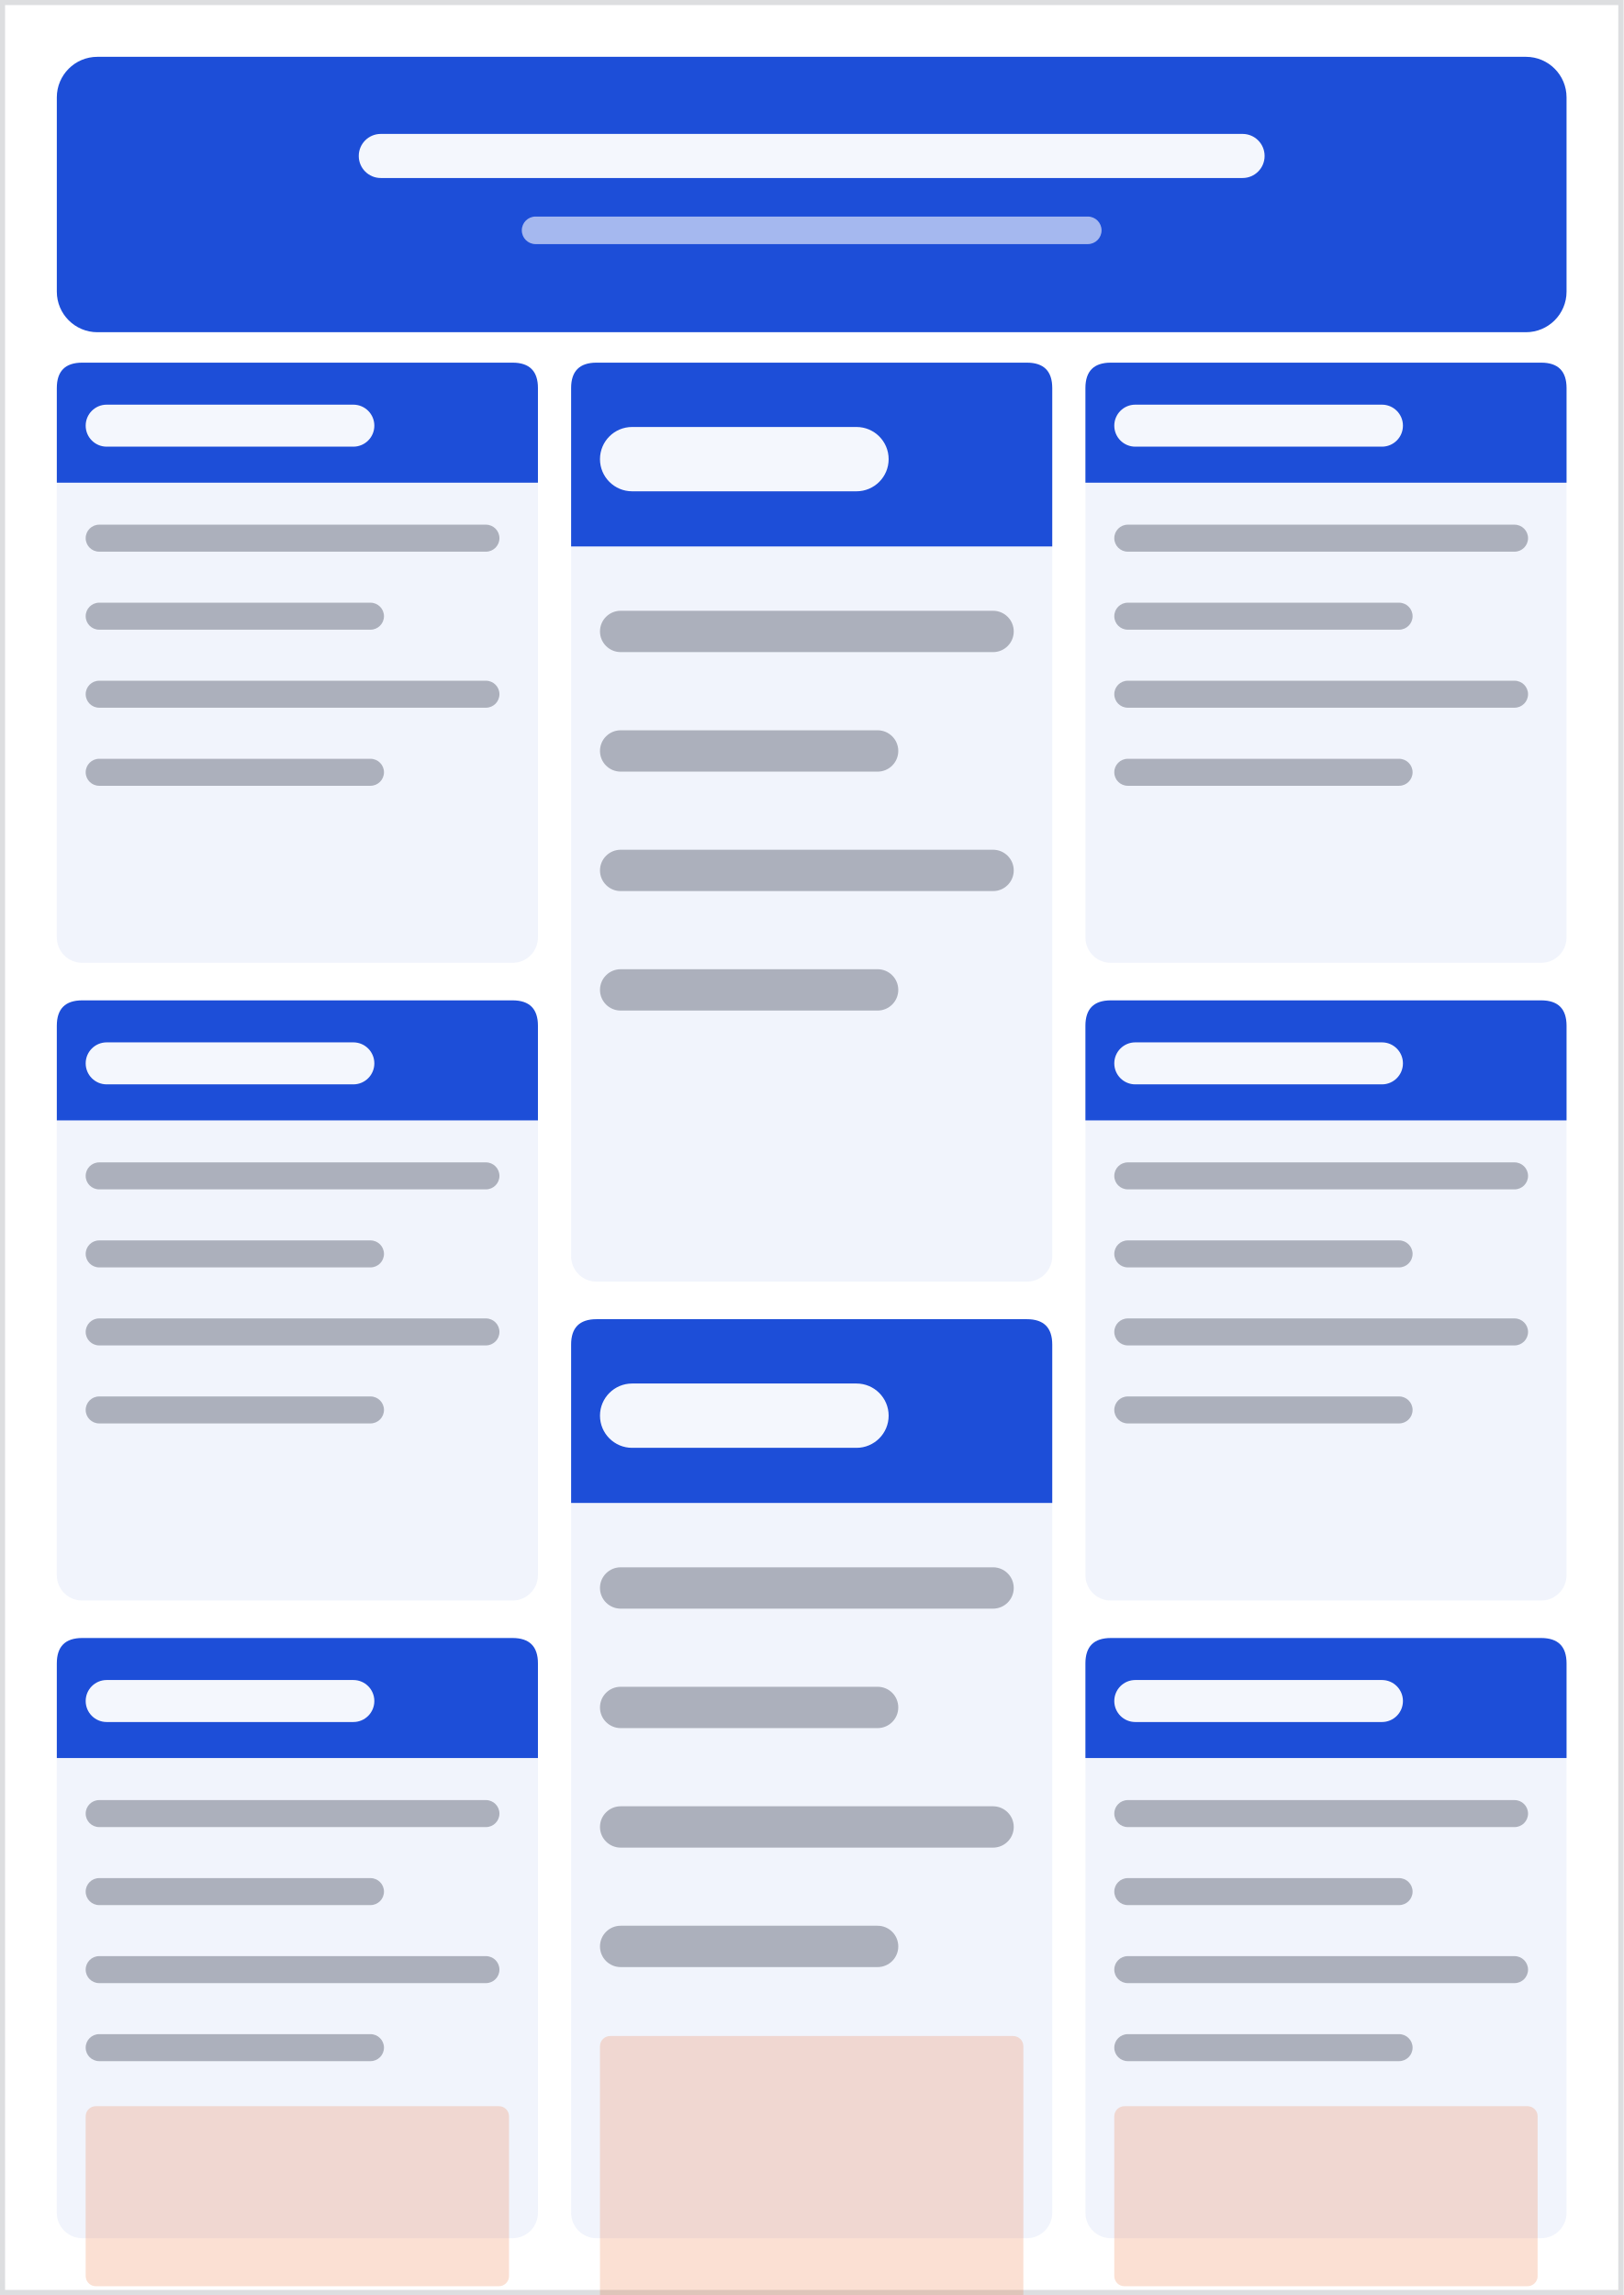
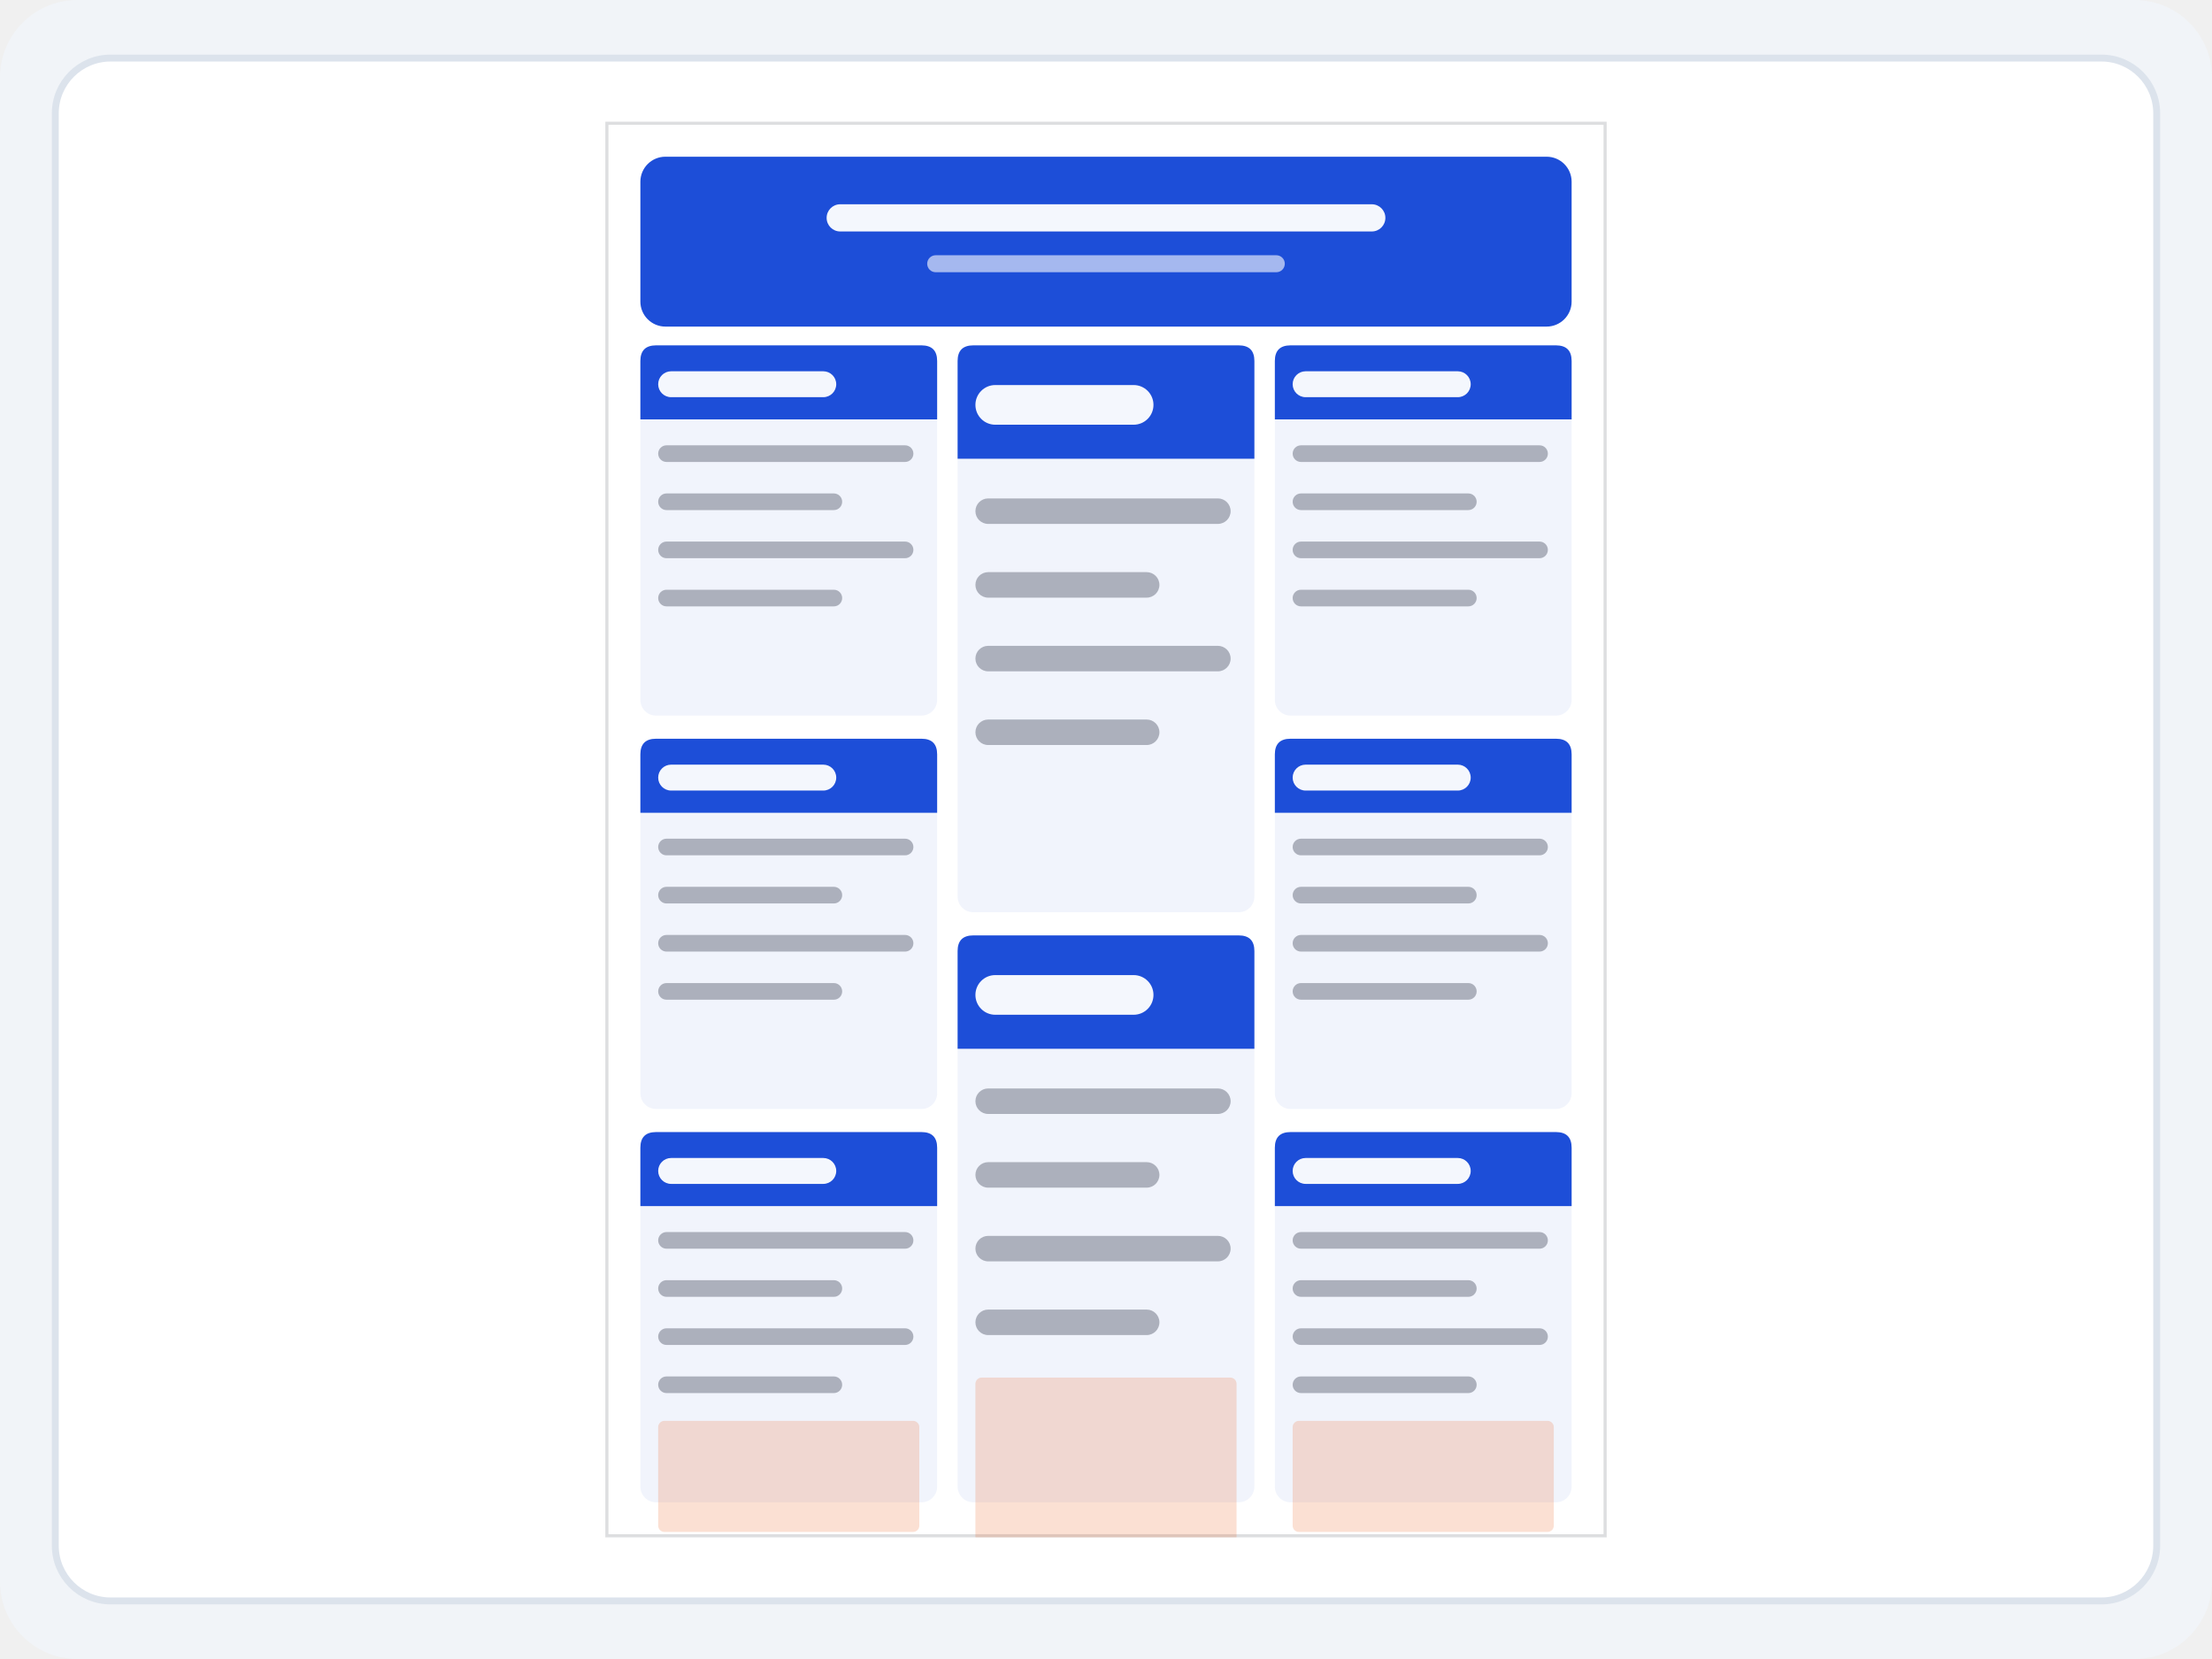
- <svg xmlns="http://www.w3.org/2000/svg" width="320" height="452.41" viewBox="0 0 320 452.41" role="img" aria-label="tikzposter template preview">
-   <rect width="320" height="452.41" fill="#FFFFFF" />
-   <rect x="0.5" y="0.5" width="319" height="451.41" fill="none" stroke="#0F172A24" />
-   <rect x="11.2" y="11.2" width="297.6" height="54.29" rx="8" fill="#1D4ED8" />
-   <rect x="70.72" y="26.4" width="178.56" height="8.69" rx="4.34" fill="#FFFFFF" opacity="0.95" />
-   <rect x="102.86" y="42.69" width="114.28" height="5.43" rx="2.71" fill="#FFFFFF" opacity="0.6" />
-   <rect x="11.2" y="71.49" width="94.84" height="118.31" rx="5" fill="#1D4ED80f" />
-   <path d="M11.2 95.15 L11.2 76.49 Q11.2 71.49 16.2 71.49 L101.04 71.49 Q106.04 71.49 106.04 76.49 L106.04 95.15 Z" fill="#1D4ED8" />
-   <rect x="16.89" y="79.77" width="56.9" height="8.28" rx="4.14" fill="#FFFFFF" opacity="0.95" />
-   <rect x="16.89" y="103.43" width="81.56" height="5.32" rx="2.66" fill="#0F172A4d" opacity="1" />
-   <rect x="16.89" y="118.81" width="58.8" height="5.32" rx="2.66" fill="#0F172A4d" opacity="1" />
-   <rect x="16.89" y="134.19" width="81.56" height="5.32" rx="2.66" fill="#0F172A4d" opacity="1" />
-   <rect x="16.89" y="149.58" width="58.8" height="5.32" rx="2.66" fill="#0F172A4d" opacity="1" />
-   <rect x="11.2" y="197.2" width="94.84" height="118.31" rx="5" fill="#1D4ED80f" />
-   <path d="M11.2 220.86 L11.2 202.2 Q11.2 197.2 16.2 197.2 L101.04 197.2 Q106.04 197.2 106.04 202.2 L106.04 220.86 Z" fill="#1D4ED8" />
-   <rect x="16.89" y="205.48" width="56.9" height="8.28" rx="4.14" fill="#FFFFFF" opacity="0.95" />
-   <rect x="16.89" y="229.14" width="81.56" height="5.32" rx="2.66" fill="#0F172A4d" opacity="1" />
-   <rect x="16.89" y="244.52" width="58.8" height="5.32" rx="2.66" fill="#0F172A4d" opacity="1" />
-   <rect x="16.89" y="259.9" width="81.56" height="5.32" rx="2.66" fill="#0F172A4d" opacity="1" />
-   <rect x="16.89" y="275.28" width="58.8" height="5.32" rx="2.66" fill="#0F172A4d" opacity="1" />
-   <rect x="11.2" y="322.9" width="94.84" height="118.31" rx="5" fill="#1D4ED80f" />
-   <path d="M11.2 346.56 L11.2 327.9 Q11.2 322.9 16.2 322.9 L101.04 322.9 Q106.04 322.9 106.04 327.9 L106.04 346.56 Z" fill="#1D4ED8" />
-   <rect x="16.89" y="331.18" width="56.9" height="8.28" rx="4.14" fill="#FFFFFF" opacity="0.95" />
-   <rect x="16.89" y="354.85" width="81.56" height="5.32" rx="2.66" fill="#0F172A4d" opacity="1" />
-   <rect x="16.89" y="370.23" width="58.8" height="5.32" rx="2.66" fill="#0F172A4d" opacity="1" />
-   <rect x="16.89" y="385.61" width="81.56" height="5.32" rx="2.66" fill="#0F172A4d" opacity="1" />
-   <rect x="16.89" y="400.99" width="58.8" height="5.32" rx="2.66" fill="#0F172A4d" opacity="1" />
-   <rect x="16.89" y="415.19" width="83.45" height="35.49" rx="2" fill="#EA580C2e" />
-   <rect x="112.58" y="71.49" width="94.84" height="181.16" rx="5" fill="#1D4ED80f" />
-   <path d="M112.58 107.72 L112.58 76.49 Q112.58 71.49 117.58 71.49 L202.42 71.49 Q207.42 71.49 207.42 76.49 L207.42 107.72 Z" fill="#1D4ED8" />
-   <rect x="118.27" y="84.17" width="56.9" height="12.68" rx="6.34" fill="#FFFFFF" opacity="0.95" />
-   <rect x="118.27" y="120.4" width="81.56" height="8.15" rx="4.08" fill="#0F172A4d" opacity="1" />
-   <rect x="118.27" y="143.96" width="58.8" height="8.15" rx="4.08" fill="#0F172A4d" opacity="1" />
-   <rect x="118.27" y="167.51" width="81.56" height="8.15" rx="4.08" fill="#0F172A4d" opacity="1" />
-   <rect x="118.27" y="191.06" width="58.8" height="8.15" rx="4.08" fill="#0F172A4d" opacity="1" />
-   <rect x="112.58" y="260.05" width="94.84" height="181.16" rx="5" fill="#1D4ED80f" />
-   <path d="M112.58 296.28 L112.58 265.05 Q112.58 260.05 117.58 260.05 L202.42 260.05 Q207.42 260.05 207.42 265.05 L207.42 296.28 Z" fill="#1D4ED8" />
-   <rect x="118.27" y="272.73" width="56.9" height="12.68" rx="6.34" fill="#FFFFFF" opacity="0.95" />
-   <rect x="118.27" y="308.96" width="81.56" height="8.15" rx="4.08" fill="#0F172A4d" opacity="1" />
-   <rect x="118.27" y="332.51" width="58.8" height="8.15" rx="4.08" fill="#0F172A4d" opacity="1" />
-   <rect x="118.27" y="356.07" width="81.56" height="8.15" rx="4.08" fill="#0F172A4d" opacity="1" />
-   <rect x="118.27" y="379.62" width="58.8" height="8.15" rx="4.08" fill="#0F172A4d" opacity="1" />
-   <rect x="118.27" y="401.36" width="83.45" height="54.35" rx="2" fill="#EA580C2e" />
-   <rect x="213.96" y="71.49" width="94.84" height="118.31" rx="5" fill="#1D4ED80f" />
-   <path d="M213.96 95.15 L213.96 76.49 Q213.96 71.49 218.96 71.49 L303.8 71.49 Q308.8 71.49 308.8 76.49 L308.8 95.15 Z" fill="#1D4ED8" />
-   <rect x="219.65" y="79.77" width="56.9" height="8.28" rx="4.14" fill="#FFFFFF" opacity="0.95" />
-   <rect x="219.65" y="103.43" width="81.56" height="5.32" rx="2.66" fill="#0F172A4d" opacity="1" />
-   <rect x="219.65" y="118.81" width="58.8" height="5.32" rx="2.66" fill="#0F172A4d" opacity="1" />
-   <rect x="219.65" y="134.19" width="81.56" height="5.32" rx="2.66" fill="#0F172A4d" opacity="1" />
-   <rect x="219.65" y="149.58" width="58.8" height="5.32" rx="2.66" fill="#0F172A4d" opacity="1" />
-   <rect x="213.96" y="197.2" width="94.84" height="118.31" rx="5" fill="#1D4ED80f" />
-   <path d="M213.96 220.86 L213.96 202.2 Q213.96 197.2 218.96 197.2 L303.8 197.2 Q308.8 197.2 308.8 202.2 L308.8 220.86 Z" fill="#1D4ED8" />
-   <rect x="219.65" y="205.48" width="56.9" height="8.28" rx="4.14" fill="#FFFFFF" opacity="0.95" />
-   <rect x="219.65" y="229.14" width="81.56" height="5.32" rx="2.66" fill="#0F172A4d" opacity="1" />
-   <rect x="219.65" y="244.52" width="58.8" height="5.32" rx="2.66" fill="#0F172A4d" opacity="1" />
-   <rect x="219.65" y="259.9" width="81.56" height="5.32" rx="2.66" fill="#0F172A4d" opacity="1" />
-   <rect x="219.65" y="275.28" width="58.8" height="5.32" rx="2.66" fill="#0F172A4d" opacity="1" />
-   <rect x="213.96" y="322.9" width="94.84" height="118.31" rx="5" fill="#1D4ED80f" />
-   <path d="M213.96 346.56 L213.96 327.9 Q213.96 322.9 218.96 322.9 L303.8 322.9 Q308.8 322.9 308.8 327.9 L308.8 346.56 Z" fill="#1D4ED8" />
-   <rect x="219.65" y="331.18" width="56.9" height="8.28" rx="4.14" fill="#FFFFFF" opacity="0.95" />
-   <rect x="219.65" y="354.85" width="81.56" height="5.32" rx="2.66" fill="#0F172A4d" opacity="1" />
-   <rect x="219.65" y="370.23" width="58.8" height="5.32" rx="2.66" fill="#0F172A4d" opacity="1" />
-   <rect x="219.65" y="385.61" width="81.56" height="5.32" rx="2.66" fill="#0F172A4d" opacity="1" />
-   <rect x="219.65" y="400.99" width="58.8" height="5.32" rx="2.66" fill="#0F172A4d" opacity="1" />
-   <rect x="219.65" y="415.19" width="83.45" height="35.49" rx="2" fill="#EA580C2e" />
+ <svg xmlns="http://www.w3.org/2000/svg" width="320" height="240" viewBox="0 0 320 240" role="img" aria-label="tikzposter template preview" data-template-id="tikzposter">
+   <rect width="320" height="240" rx="11.2" fill="#F1F4F8" />
+   <rect x="8" y="8.4" width="304" height="223.2" rx="8" fill="#FFFFFF" stroke="#DCE3EC" />
+   <svg x="87.57" y="17.6" width="144.86" height="204.8" viewBox="0 0 320 452.41" preserveAspectRatio="none" aria-hidden="true">
+     <rect width="320" height="452.41" fill="#FFFFFF" />
+     <rect x="0.5" y="0.5" width="319" height="451.41" fill="none" stroke="#0F172A24" />
+     <rect x="11.2" y="11.2" width="297.6" height="54.29" rx="8" fill="#1D4ED8" />
+     <rect x="70.72" y="26.4" width="178.56" height="8.69" rx="4.34" fill="#FFFFFF" opacity="0.95" />
+     <rect x="102.86" y="42.69" width="114.28" height="5.43" rx="2.71" fill="#FFFFFF" opacity="0.6" />
+     <rect x="11.2" y="71.49" width="94.84" height="118.31" rx="5" fill="#1D4ED80f" />
+     <path d="M11.2 95.15 L11.2 76.49 Q11.2 71.49 16.2 71.49 L101.04 71.49 Q106.04 71.49 106.04 76.49 L106.04 95.15 Z" fill="#1D4ED8" />
+     <rect x="16.89" y="79.77" width="56.9" height="8.28" rx="4.14" fill="#FFFFFF" opacity="0.95" />
+     <rect x="16.89" y="103.43" width="81.56" height="5.32" rx="2.66" fill="#0F172A4d" opacity="1" />
+     <rect x="16.89" y="118.81" width="58.8" height="5.32" rx="2.66" fill="#0F172A4d" opacity="1" />
+     <rect x="16.89" y="134.19" width="81.56" height="5.32" rx="2.66" fill="#0F172A4d" opacity="1" />
+     <rect x="16.89" y="149.58" width="58.8" height="5.32" rx="2.66" fill="#0F172A4d" opacity="1" />
+     <rect x="11.2" y="197.2" width="94.84" height="118.31" rx="5" fill="#1D4ED80f" />
+     <path d="M11.2 220.86 L11.2 202.2 Q11.2 197.2 16.2 197.2 L101.04 197.2 Q106.04 197.2 106.04 202.2 L106.04 220.86 Z" fill="#1D4ED8" />
+     <rect x="16.89" y="205.48" width="56.9" height="8.28" rx="4.14" fill="#FFFFFF" opacity="0.95" />
+     <rect x="16.89" y="229.14" width="81.56" height="5.32" rx="2.66" fill="#0F172A4d" opacity="1" />
+     <rect x="16.89" y="244.52" width="58.8" height="5.32" rx="2.66" fill="#0F172A4d" opacity="1" />
+     <rect x="16.89" y="259.9" width="81.56" height="5.32" rx="2.66" fill="#0F172A4d" opacity="1" />
+     <rect x="16.89" y="275.28" width="58.8" height="5.32" rx="2.66" fill="#0F172A4d" opacity="1" />
+     <rect x="11.2" y="322.9" width="94.84" height="118.31" rx="5" fill="#1D4ED80f" />
+     <path d="M11.2 346.56 L11.2 327.9 Q11.2 322.9 16.2 322.9 L101.04 322.9 Q106.04 322.9 106.04 327.9 L106.04 346.56 Z" fill="#1D4ED8" />
+     <rect x="16.89" y="331.18" width="56.9" height="8.28" rx="4.14" fill="#FFFFFF" opacity="0.95" />
+     <rect x="16.89" y="354.85" width="81.56" height="5.32" rx="2.66" fill="#0F172A4d" opacity="1" />
+     <rect x="16.89" y="370.23" width="58.8" height="5.32" rx="2.66" fill="#0F172A4d" opacity="1" />
+     <rect x="16.89" y="385.61" width="81.56" height="5.32" rx="2.66" fill="#0F172A4d" opacity="1" />
+     <rect x="16.89" y="400.99" width="58.8" height="5.32" rx="2.66" fill="#0F172A4d" opacity="1" />
+     <rect x="16.89" y="415.19" width="83.45" height="35.49" rx="2" fill="#EA580C2e" />
+     <rect x="112.58" y="71.49" width="94.84" height="181.16" rx="5" fill="#1D4ED80f" />
+     <path d="M112.58 107.72 L112.58 76.49 Q112.58 71.49 117.58 71.49 L202.42 71.49 Q207.42 71.49 207.42 76.49 L207.42 107.72 Z" fill="#1D4ED8" />
+     <rect x="118.27" y="84.17" width="56.9" height="12.68" rx="6.34" fill="#FFFFFF" opacity="0.95" />
+     <rect x="118.27" y="120.4" width="81.56" height="8.15" rx="4.08" fill="#0F172A4d" opacity="1" />
+     <rect x="118.27" y="143.96" width="58.8" height="8.15" rx="4.08" fill="#0F172A4d" opacity="1" />
+     <rect x="118.27" y="167.51" width="81.56" height="8.15" rx="4.08" fill="#0F172A4d" opacity="1" />
+     <rect x="118.27" y="191.06" width="58.8" height="8.15" rx="4.08" fill="#0F172A4d" opacity="1" />
+     <rect x="112.58" y="260.05" width="94.84" height="181.16" rx="5" fill="#1D4ED80f" />
+     <path d="M112.58 296.28 L112.58 265.05 Q112.58 260.05 117.58 260.05 L202.42 260.05 Q207.42 260.05 207.42 265.05 L207.42 296.28 Z" fill="#1D4ED8" />
+     <rect x="118.27" y="272.73" width="56.9" height="12.68" rx="6.34" fill="#FFFFFF" opacity="0.95" />
+     <rect x="118.27" y="308.96" width="81.56" height="8.15" rx="4.08" fill="#0F172A4d" opacity="1" />
+     <rect x="118.27" y="332.51" width="58.8" height="8.15" rx="4.08" fill="#0F172A4d" opacity="1" />
+     <rect x="118.27" y="356.07" width="81.56" height="8.15" rx="4.08" fill="#0F172A4d" opacity="1" />
+     <rect x="118.27" y="379.62" width="58.8" height="8.15" rx="4.08" fill="#0F172A4d" opacity="1" />
+     <rect x="118.27" y="401.36" width="83.45" height="54.35" rx="2" fill="#EA580C2e" />
+     <rect x="213.96" y="71.49" width="94.84" height="118.31" rx="5" fill="#1D4ED80f" />
+     <path d="M213.96 95.15 L213.96 76.49 Q213.96 71.49 218.96 71.49 L303.8 71.49 Q308.8 71.49 308.8 76.49 L308.8 95.15 Z" fill="#1D4ED8" />
+     <rect x="219.65" y="79.77" width="56.9" height="8.28" rx="4.14" fill="#FFFFFF" opacity="0.95" />
+     <rect x="219.65" y="103.43" width="81.56" height="5.32" rx="2.66" fill="#0F172A4d" opacity="1" />
+     <rect x="219.65" y="118.81" width="58.8" height="5.32" rx="2.66" fill="#0F172A4d" opacity="1" />
+     <rect x="219.65" y="134.19" width="81.56" height="5.32" rx="2.66" fill="#0F172A4d" opacity="1" />
+     <rect x="219.65" y="149.58" width="58.8" height="5.32" rx="2.66" fill="#0F172A4d" opacity="1" />
+     <rect x="213.96" y="197.2" width="94.84" height="118.31" rx="5" fill="#1D4ED80f" />
+     <path d="M213.96 220.86 L213.96 202.2 Q213.96 197.2 218.96 197.2 L303.8 197.2 Q308.8 197.2 308.8 202.2 L308.8 220.86 Z" fill="#1D4ED8" />
+     <rect x="219.65" y="205.48" width="56.9" height="8.28" rx="4.14" fill="#FFFFFF" opacity="0.95" />
+     <rect x="219.65" y="229.14" width="81.56" height="5.32" rx="2.66" fill="#0F172A4d" opacity="1" />
+     <rect x="219.65" y="244.52" width="58.8" height="5.32" rx="2.66" fill="#0F172A4d" opacity="1" />
+     <rect x="219.65" y="259.9" width="81.56" height="5.32" rx="2.66" fill="#0F172A4d" opacity="1" />
+     <rect x="219.65" y="275.28" width="58.8" height="5.32" rx="2.66" fill="#0F172A4d" opacity="1" />
+     <rect x="213.96" y="322.9" width="94.84" height="118.31" rx="5" fill="#1D4ED80f" />
+     <path d="M213.96 346.56 L213.96 327.9 Q213.96 322.9 218.96 322.9 L303.8 322.9 Q308.8 322.9 308.8 327.9 L308.8 346.56 Z" fill="#1D4ED8" />
+     <rect x="219.65" y="331.18" width="56.9" height="8.28" rx="4.14" fill="#FFFFFF" opacity="0.95" />
+     <rect x="219.65" y="354.85" width="81.56" height="5.32" rx="2.66" fill="#0F172A4d" opacity="1" />
+     <rect x="219.65" y="370.23" width="58.8" height="5.32" rx="2.66" fill="#0F172A4d" opacity="1" />
+     <rect x="219.65" y="385.61" width="81.56" height="5.32" rx="2.66" fill="#0F172A4d" opacity="1" />
+     <rect x="219.65" y="400.99" width="58.8" height="5.32" rx="2.66" fill="#0F172A4d" opacity="1" />
+     <rect x="219.65" y="415.19" width="83.45" height="35.49" rx="2" fill="#EA580C2e" />
+   </svg>
</svg>
